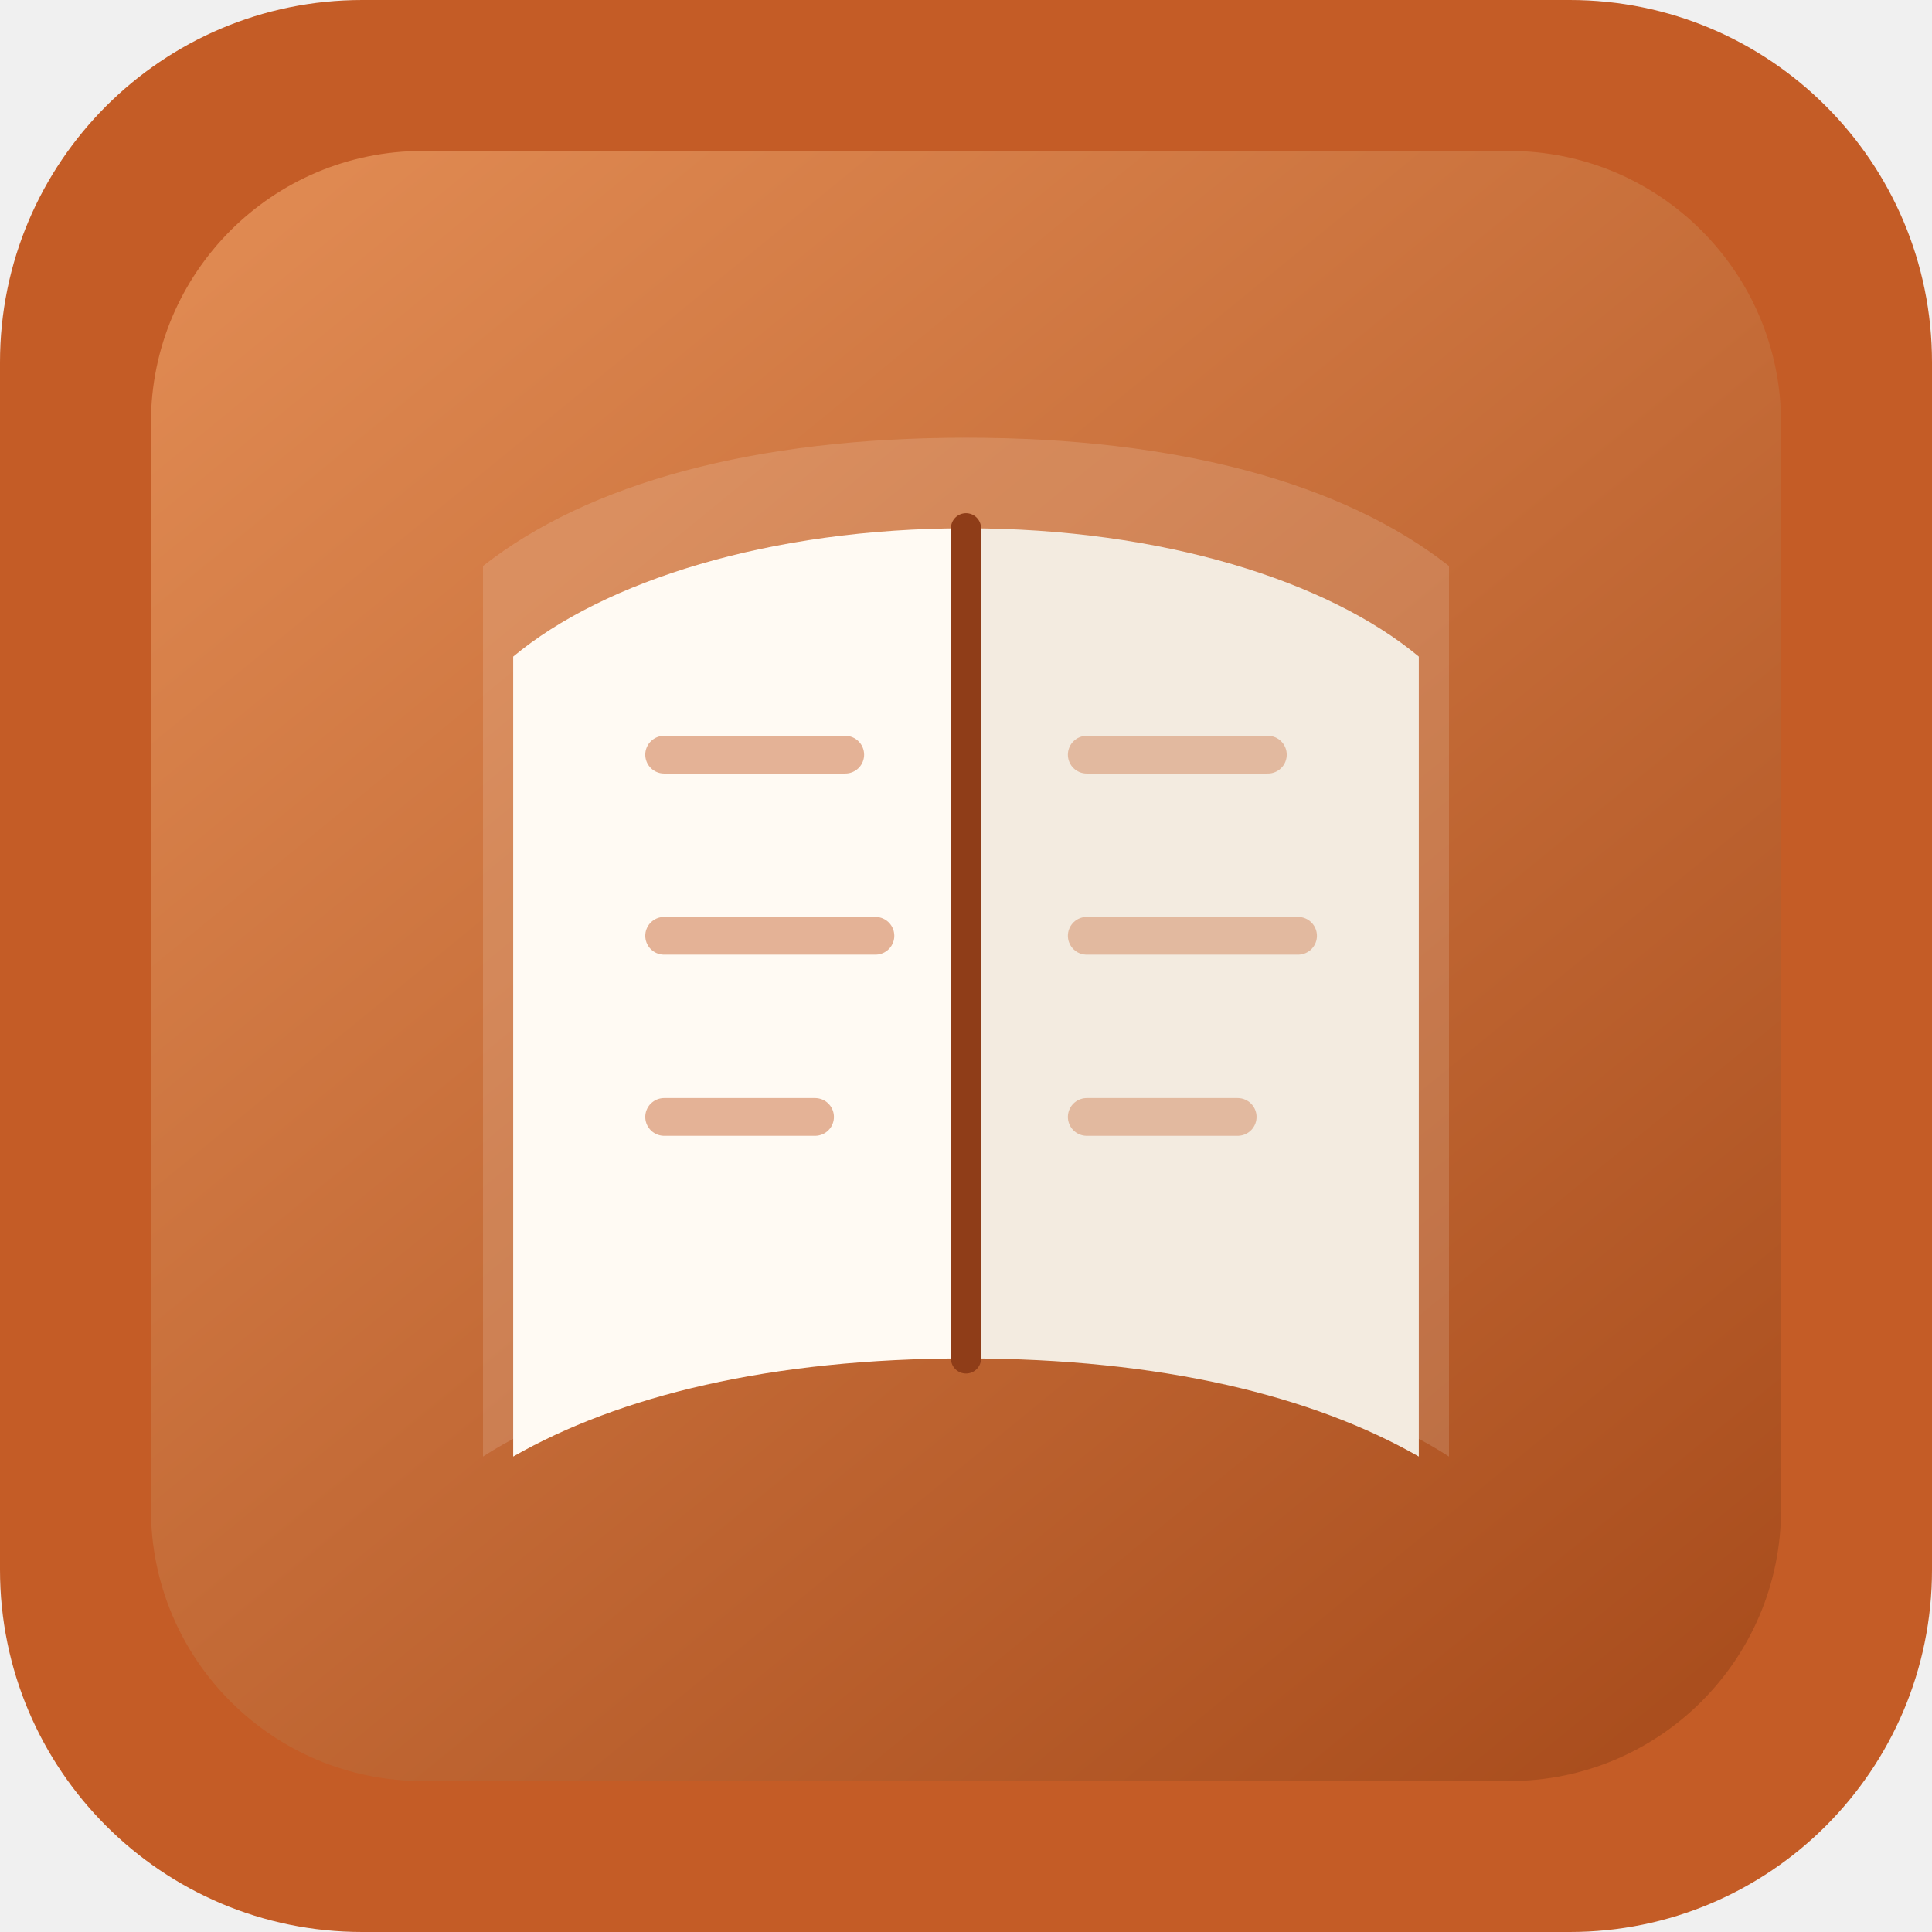
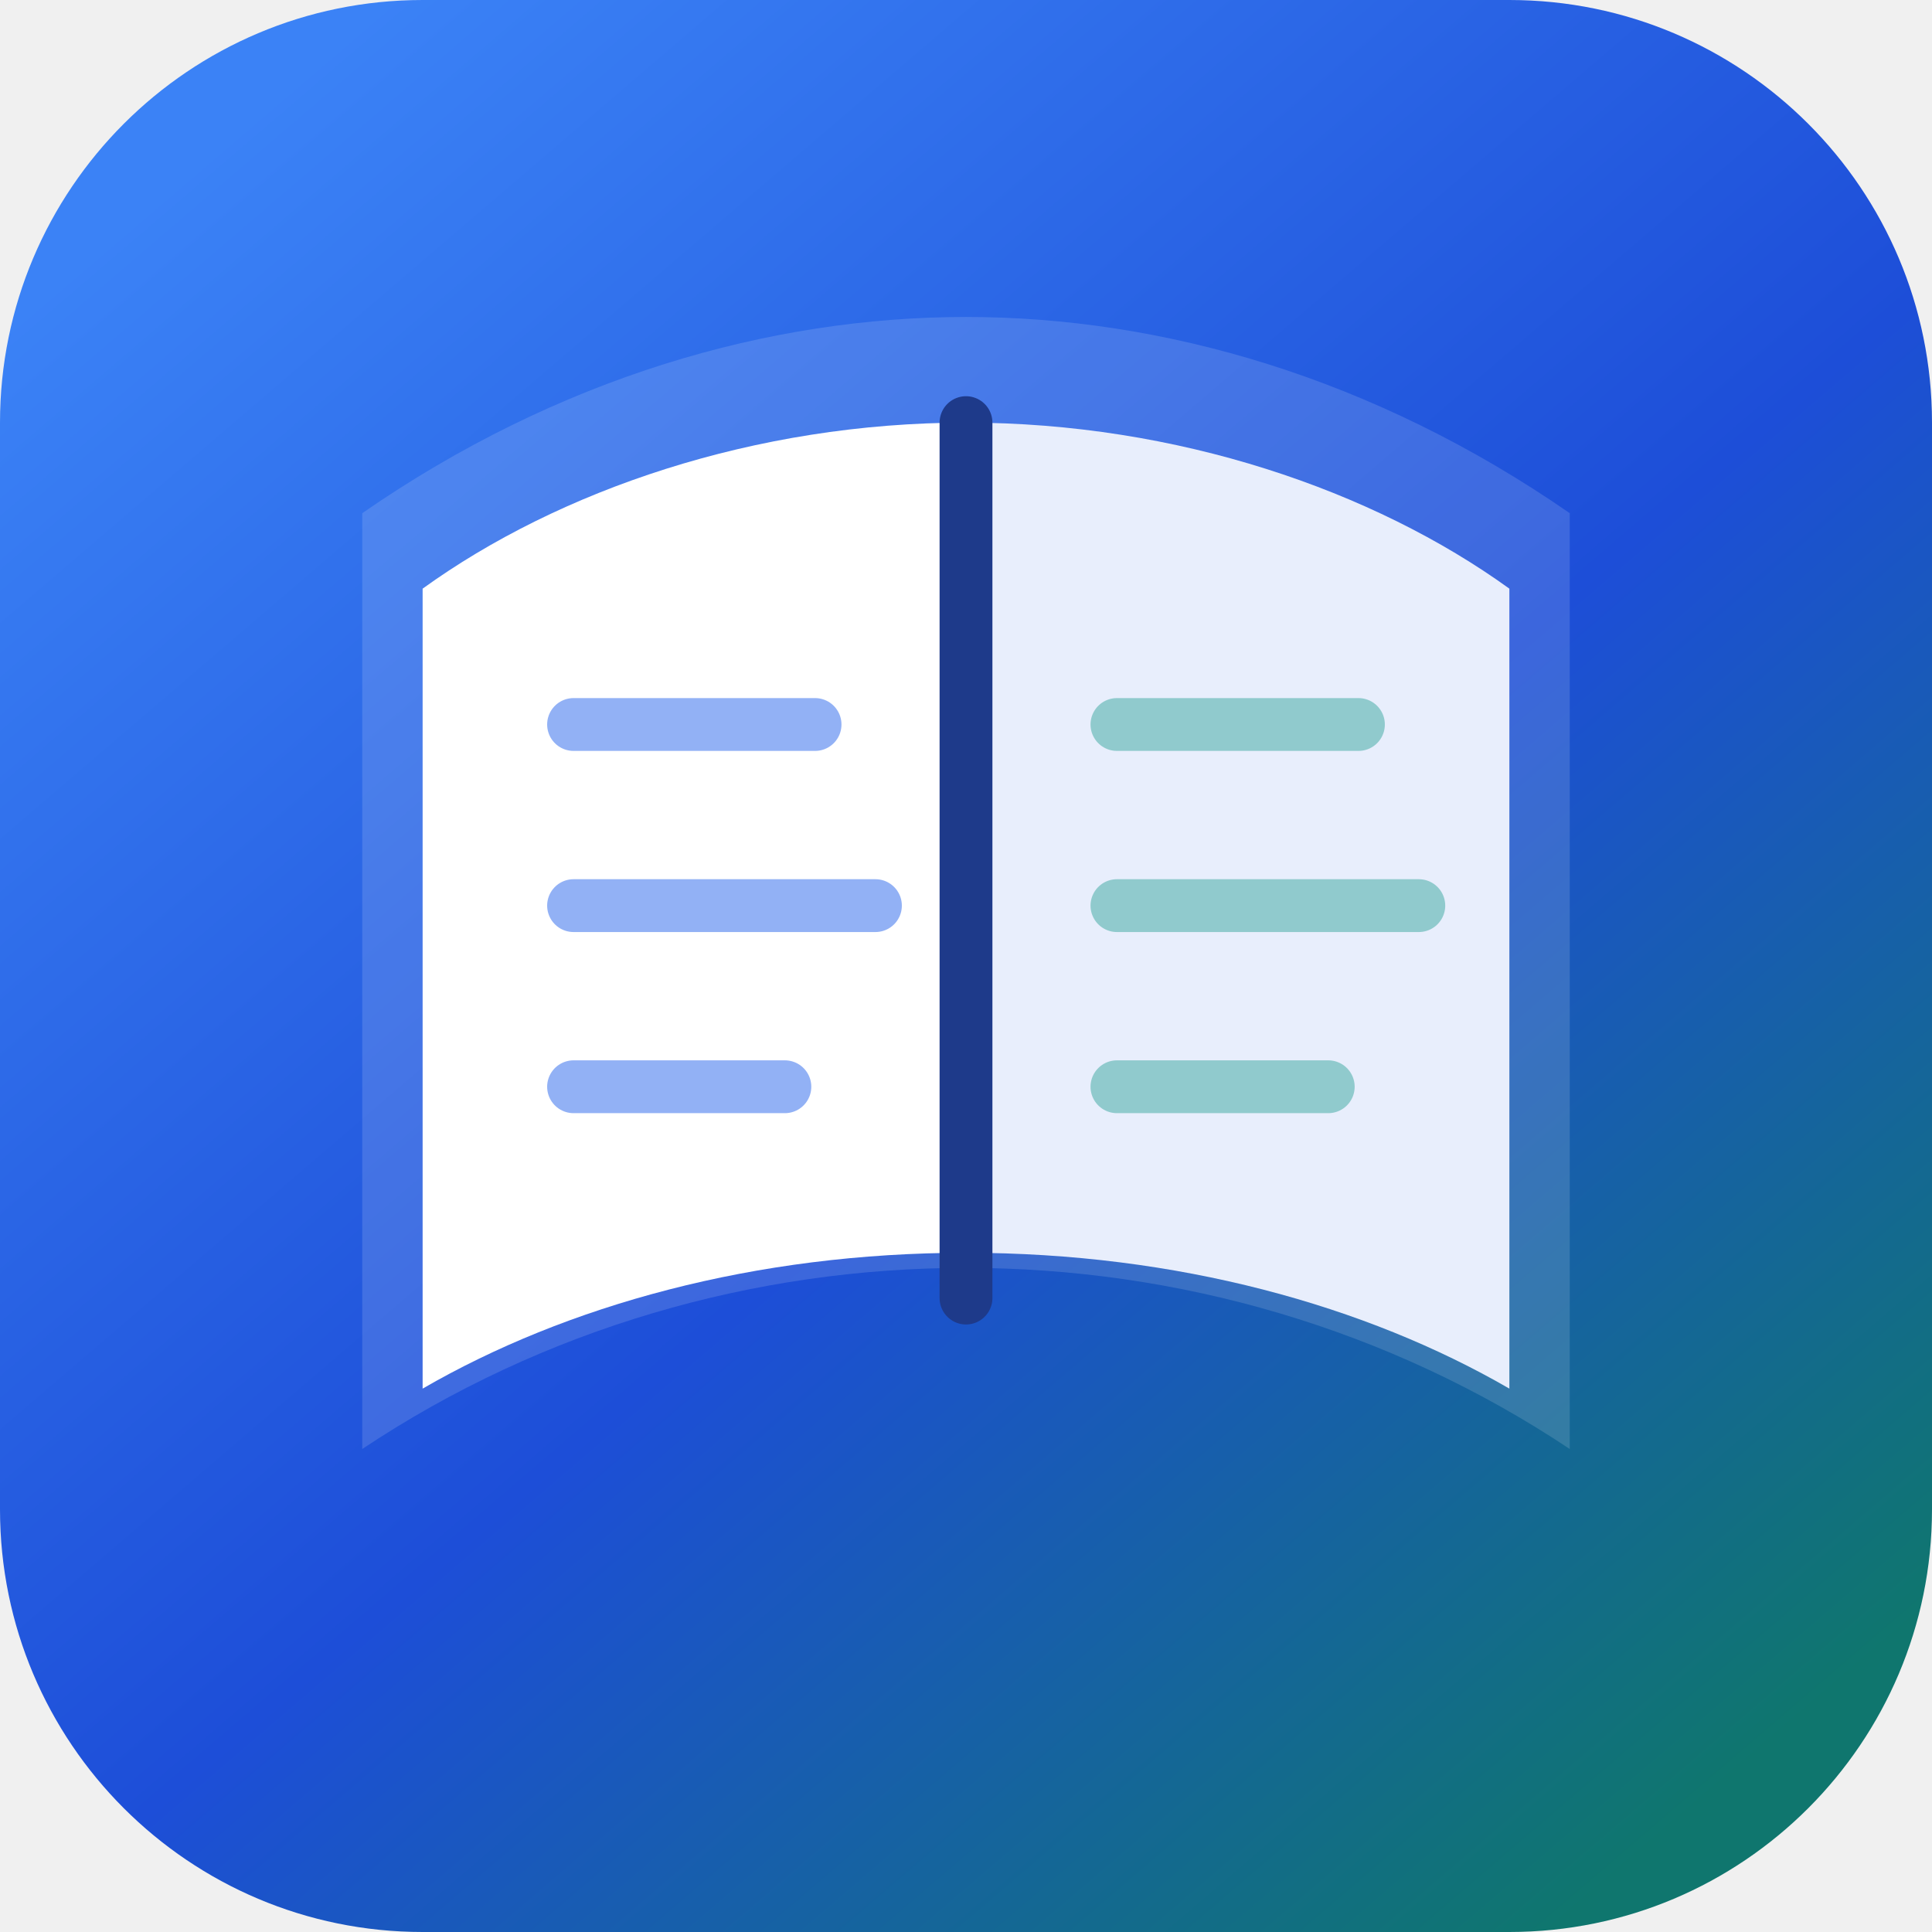
<svg xmlns="http://www.w3.org/2000/svg" viewBox="0 0 512 512" fill="none">
-   <rect width="512" height="512" rx="96" fill="#c45c26" />
-   <rect x="40" y="40" width="432" height="432" rx="72" fill="url(#g)" />
-   <path d="M128 150c28-22 72-34 128-34s100 12 128 34v236c-28-18-72-28-128-28s-100 10-128 28V150z" fill="#fffaf3" opacity=".15" />
-   <path d="M256 140c-52 0-96 14-120 34v212c28-16 68-26 120-26V140z" fill="#fffaf3" />
-   <path d="M256 140c52 0 96 14 120 34v212c-28-16-68-26-120-26V140z" fill="#f3ebe0" />
-   <path d="M256 140v220" stroke="#8f3d18" stroke-width="8" stroke-linecap="round" />
-   <path d="M176 200h48M176 248h56M176 296h40" stroke="#c45c26" stroke-width="10" stroke-linecap="round" opacity=".45" />
-   <path d="M288 200h48M288 248h56M288 296h40" stroke="#c45c26" stroke-width="10" stroke-linecap="round" opacity=".35" />
+   <rect width="512" height="512" rx="112" fill="url(#bg)" />
+   <path d="M96 136c52-36 108-52 160-52s108 16 160 52v248c-48-32-104-48-160-48s-112 16-160 48V136z" fill="#fff" fill-opacity=".14" />
+   <path d="M256 112c-56 0-108 18-144 44v212c38-22 88-36 144-36V112z" fill="#fff" />
+   <path d="M256 112c56 0 108 18 144 44v212c-38-22-88-36-144-36V112z" fill="#e8eefc" />
+   <path d="M256 112v232" stroke="#1e3a8a" stroke-width="14" stroke-linecap="round" />
+   <path d="M152 192h64M152 240h80M152 288h56" stroke="#2563eb" stroke-width="14" stroke-linecap="round" opacity=".5" />
+   <path d="M296 192h64M296 240h80M296 288h56" stroke="#0d9488" stroke-width="14" stroke-linecap="round" opacity=".4" />
  <defs>
-     <linearGradient id="g" x1="80" y1="40" x2="440" y2="480" gradientUnits="userSpaceOnUse">
-       <stop stop-color="#e08a52" />
-       <stop offset="1" stop-color="#a84c1c" />
+     <linearGradient id="bg" x1="64" y1="32" x2="448" y2="480" gradientUnits="userSpaceOnUse">
+       <stop stop-color="#3b82f6" />
+       <stop offset="0.55" stop-color="#1d4ed8" />
+       <stop offset="1" stop-color="#0f766e" />
    </linearGradient>
  </defs>
</svg>
